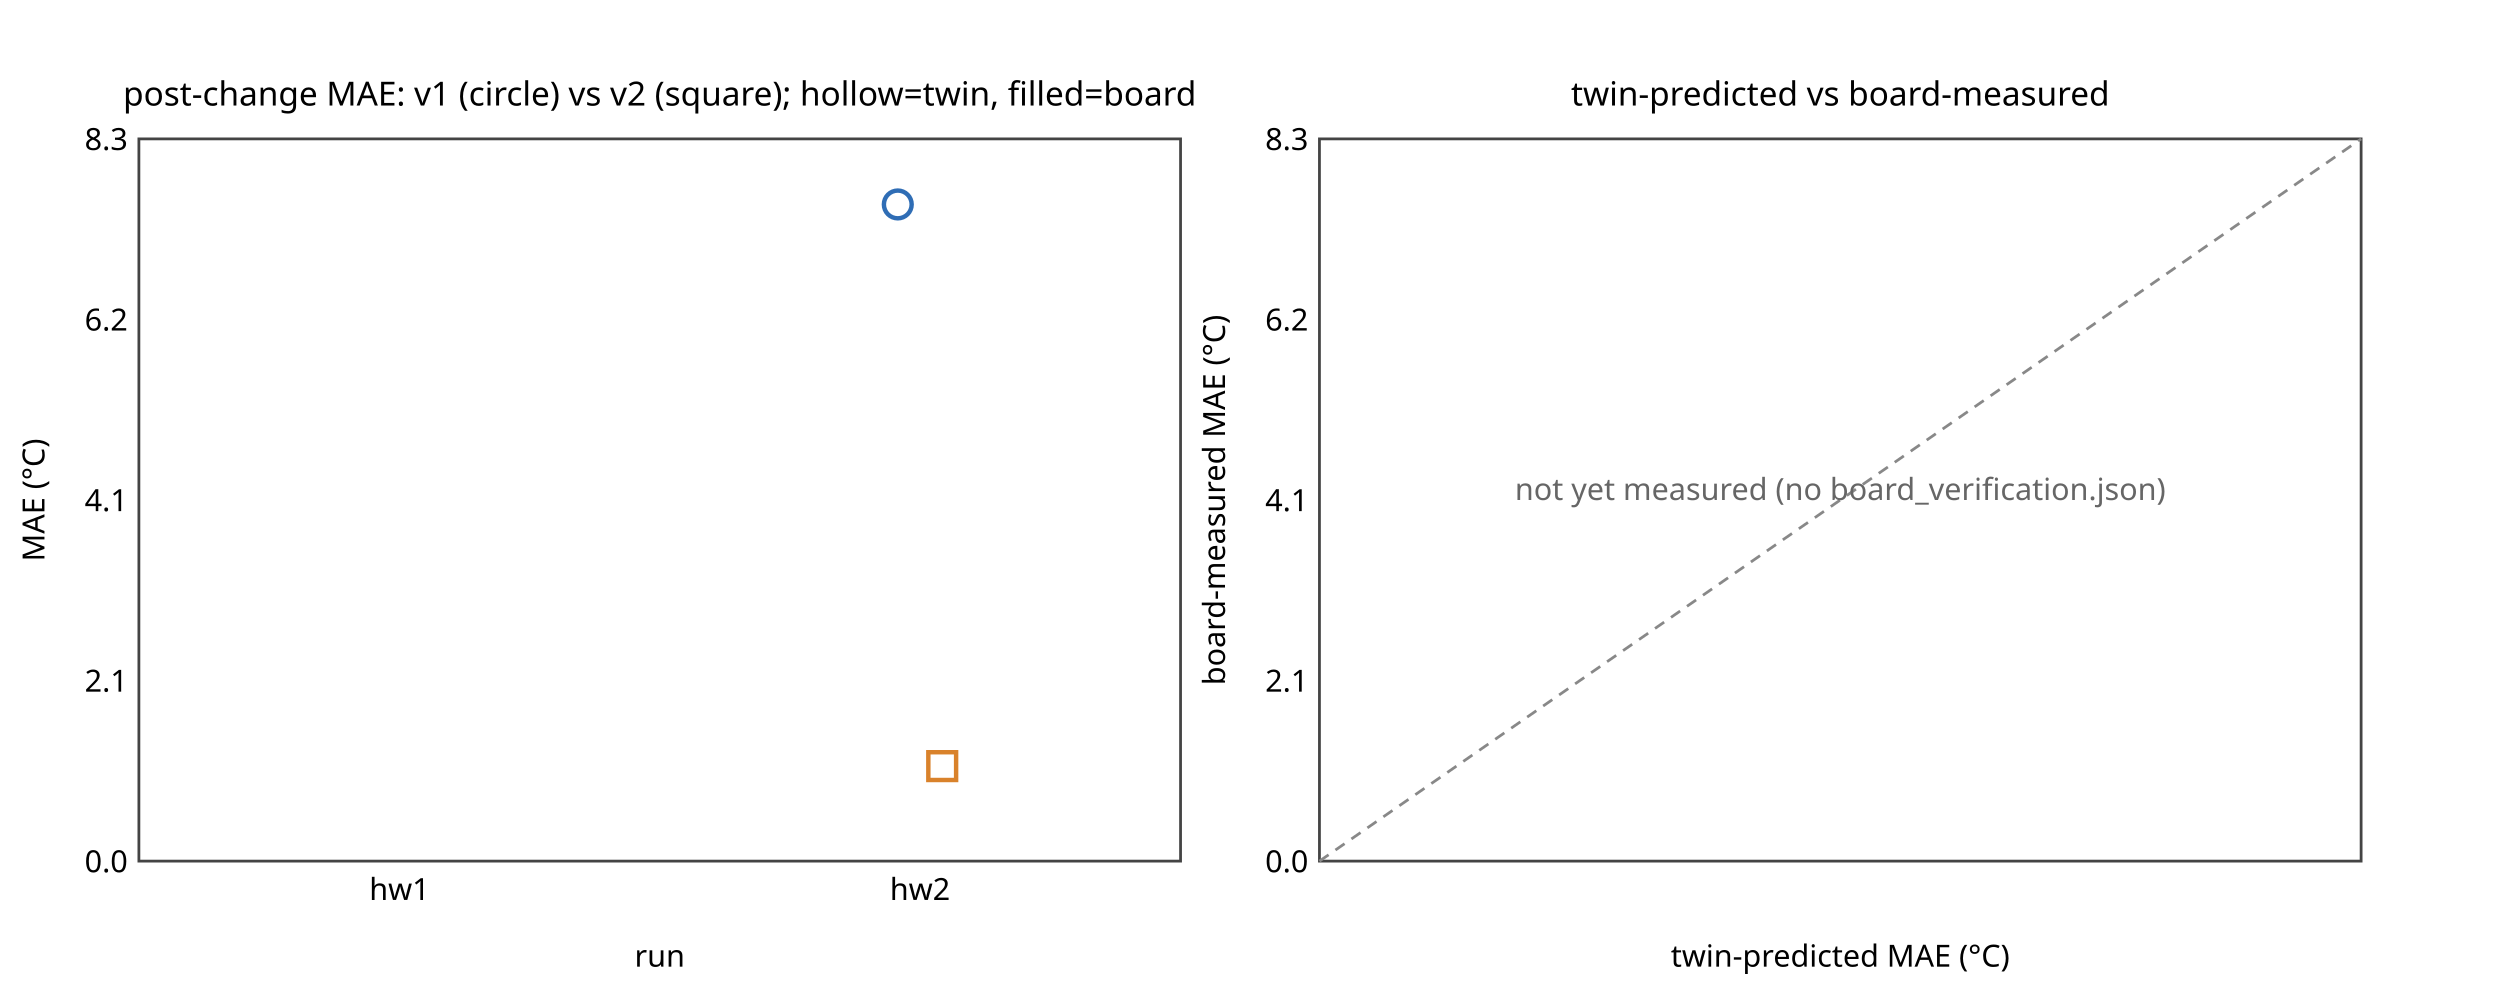
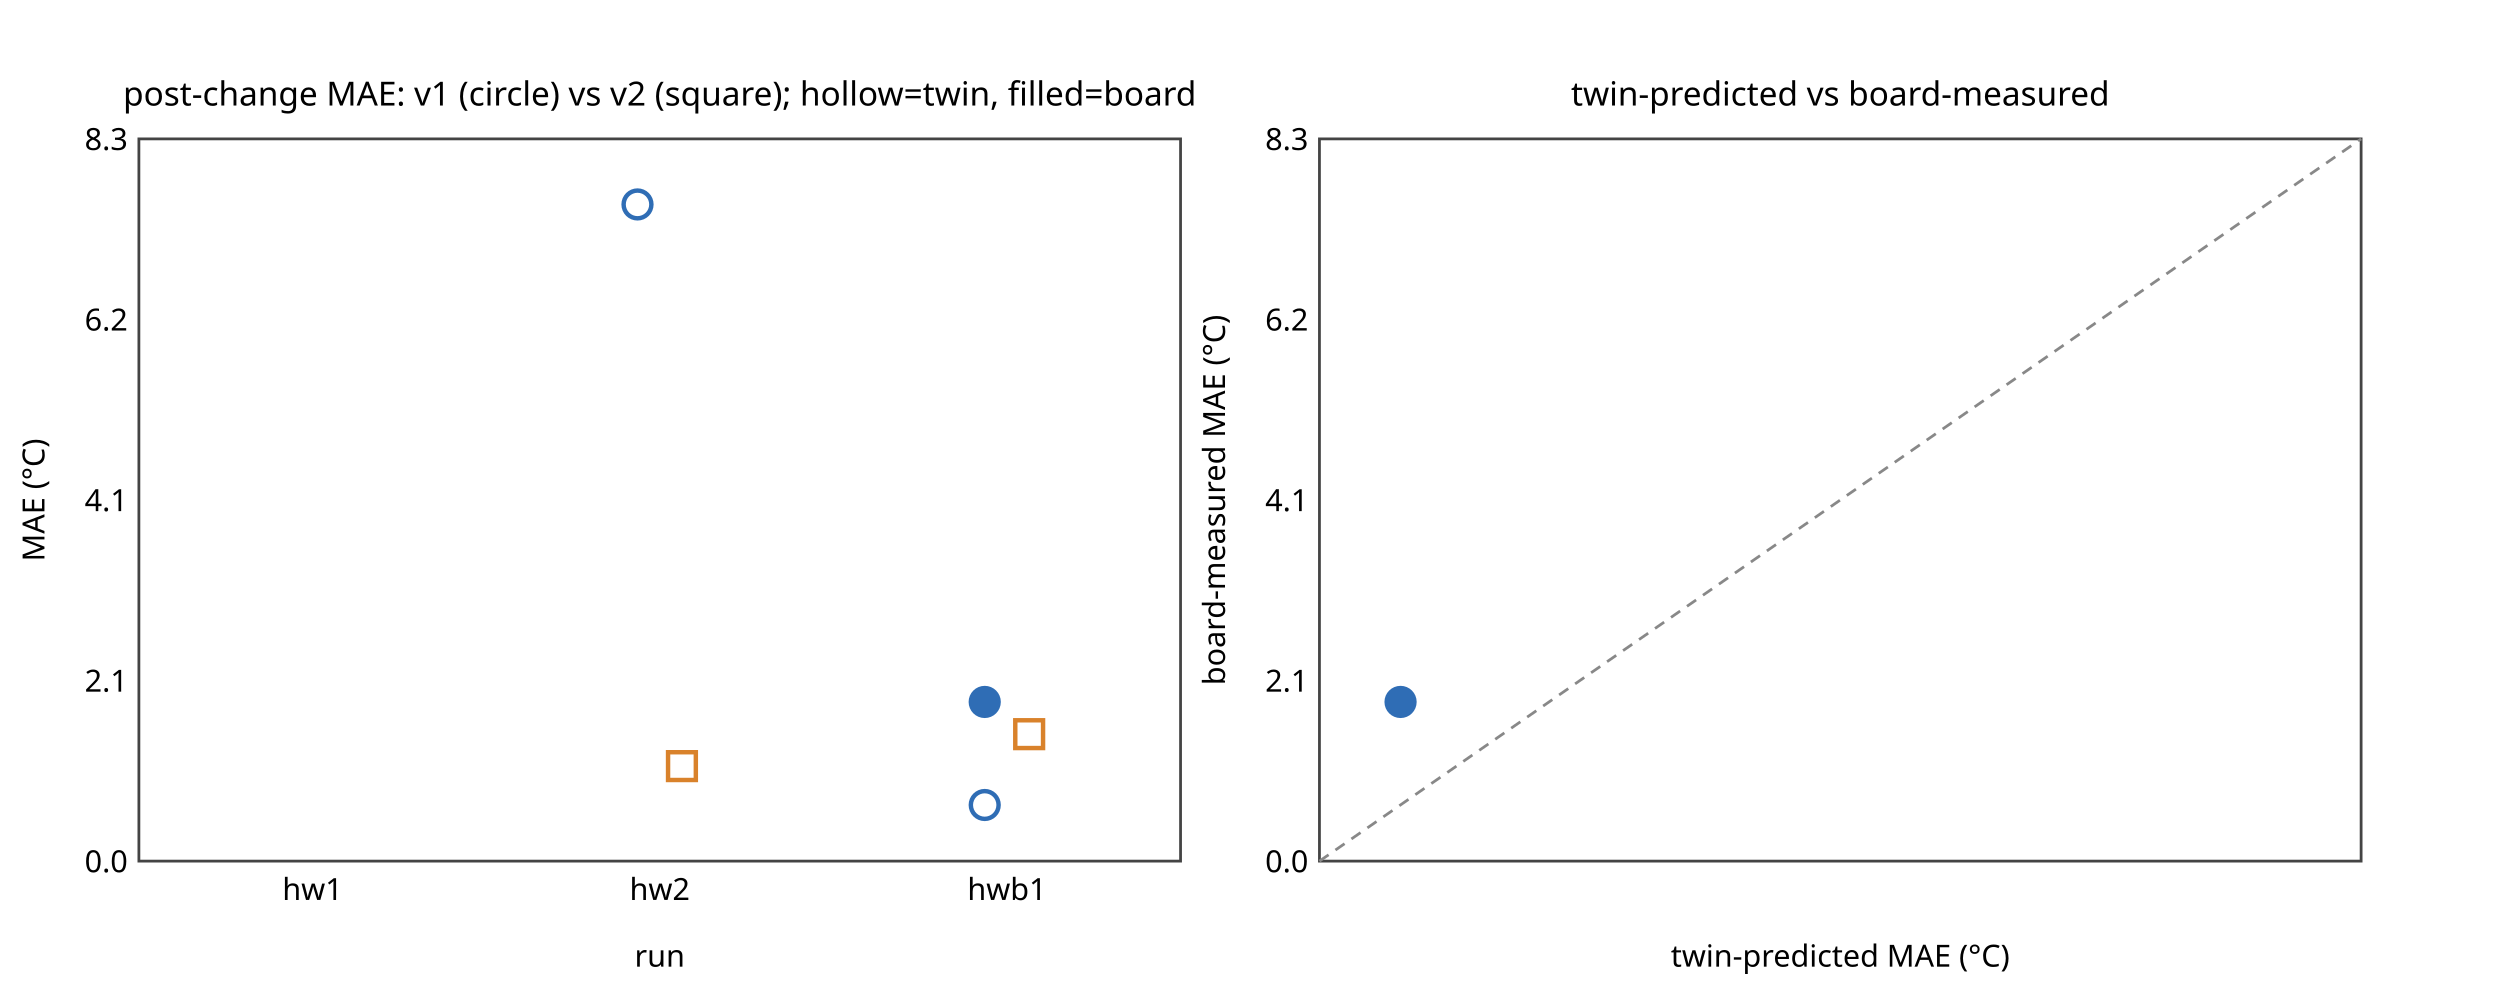
<svg xmlns="http://www.w3.org/2000/svg" width="900" height="360" viewBox="0 0 900 360" font-family="sans-serif" font-size="11">
  <rect width="900" height="360" fill="#ffffff" />
  <rect x="50.0" y="50" width="375.0" height="260" fill="none" stroke="#444" />
  <text x="237.5" y="38" text-anchor="middle" font-size="12">post-change MAE: v1 (circle) vs v2 (square); hollow=twin, filled=board</text>
  <text x="237.5" y="348" text-anchor="middle">run</text>
  <text x="16.0" y="180.0" text-anchor="middle" transform="rotate(-90 16.0 180.0)">MAE (°C)</text>
  <text x="46.0" y="314.0" text-anchor="end">0.0</text>
  <text x="46.0" y="249.0" text-anchor="end">2.1</text>
  <text x="46.0" y="184.0" text-anchor="end">4.1</text>
  <text x="46.0" y="119.0" text-anchor="end">6.2</text>
  <text x="46.0" y="54.0" text-anchor="end">8.3</text>
-   <text x="143.8" y="324" text-anchor="middle">hw1</text>
-   <text x="331.2" y="324" text-anchor="middle">hw2</text>
-   <circle cx="323.2" cy="73.6" r="5" fill="none" stroke="#2f6db5" stroke-width="1.6" />
-   <rect x="334.2" y="270.8" width="10" height="10" fill="none" stroke="#d9822b" stroke-width="1.6" />
+   <text x="112.5" y="324" text-anchor="middle">hw1</text>
+   <text x="237.5" y="324" text-anchor="middle">hw2</text>
+   <circle cx="229.5" cy="73.6" r="5" fill="none" stroke="#2f6db5" stroke-width="1.6" />
+   <rect x="240.5" y="270.8" width="10" height="10" fill="none" stroke="#d9822b" stroke-width="1.6" />
+   <text x="362.5" y="324" text-anchor="middle">hwb1</text>
+   <circle cx="354.5" cy="289.8" r="5" fill="none" stroke="#2f6db5" stroke-width="1.6" />
+   <circle cx="354.5" cy="252.7" r="5" fill="#2f6db5" stroke="#2f6db5" stroke-width="1.6" />
+   <rect x="365.5" y="259.3" width="10" height="10" fill="none" stroke="#d9822b" stroke-width="1.6" />
  <rect x="475.0" y="50" width="375.0" height="260" fill="none" stroke="#444" />
  <text x="662.5" y="38" text-anchor="middle" font-size="12">twin-predicted vs board-measured</text>
  <text x="662.5" y="348" text-anchor="middle">twin-predicted MAE (°C)</text>
  <text x="441.0" y="180.0" text-anchor="middle" transform="rotate(-90 441.0 180.0)">board-measured MAE (°C)</text>
  <text x="471.0" y="314.0" text-anchor="end">0.0</text>
  <text x="471.0" y="249.0" text-anchor="end">2.1</text>
  <text x="471.0" y="184.0" text-anchor="end">4.1</text>
  <text x="471.0" y="119.0" text-anchor="end">6.2</text>
  <text x="471.0" y="54.0" text-anchor="end">8.3</text>
  <line x1="475.0" y1="310" x2="850.0" y2="50" stroke="#888" stroke-dasharray="4 3" />
-   <text x="662.5" y="180.0" text-anchor="middle" fill="#666">not yet measured (no board_verification.json)</text>
+   <circle cx="504.2" cy="252.7" r="5" fill="#2f6db5" stroke="#2f6db5" stroke-width="1.6" />
</svg>
